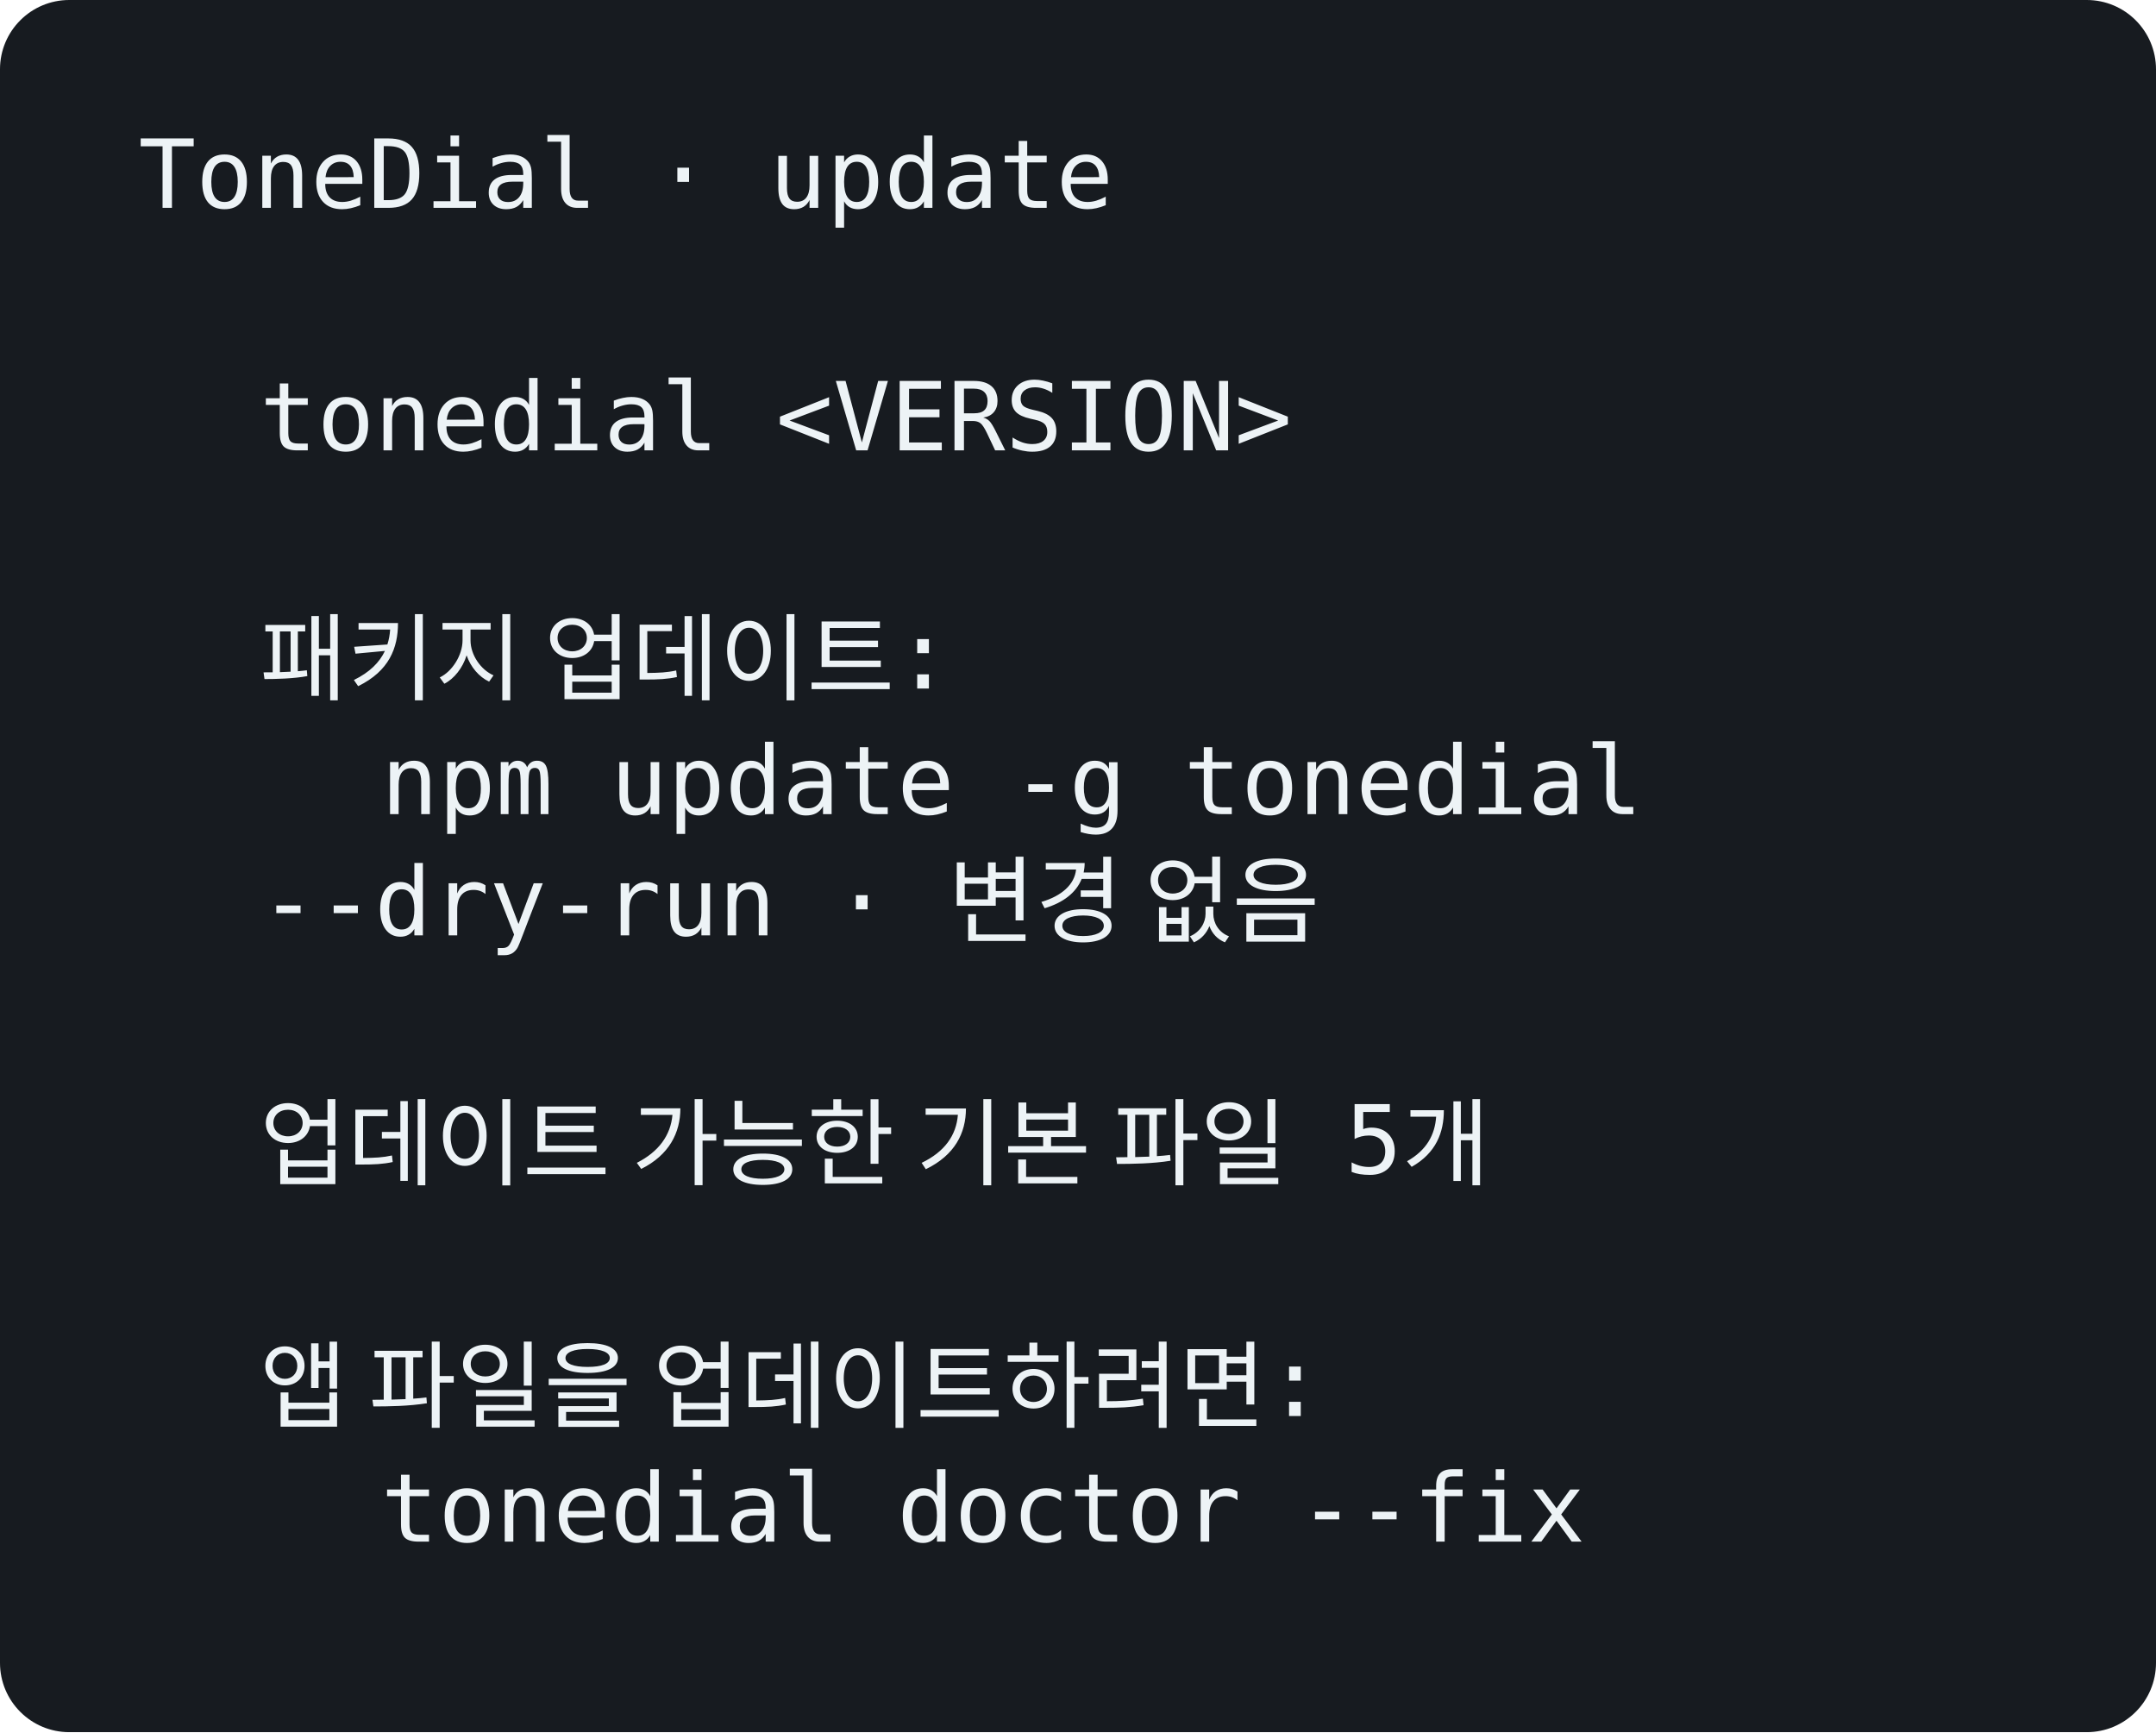
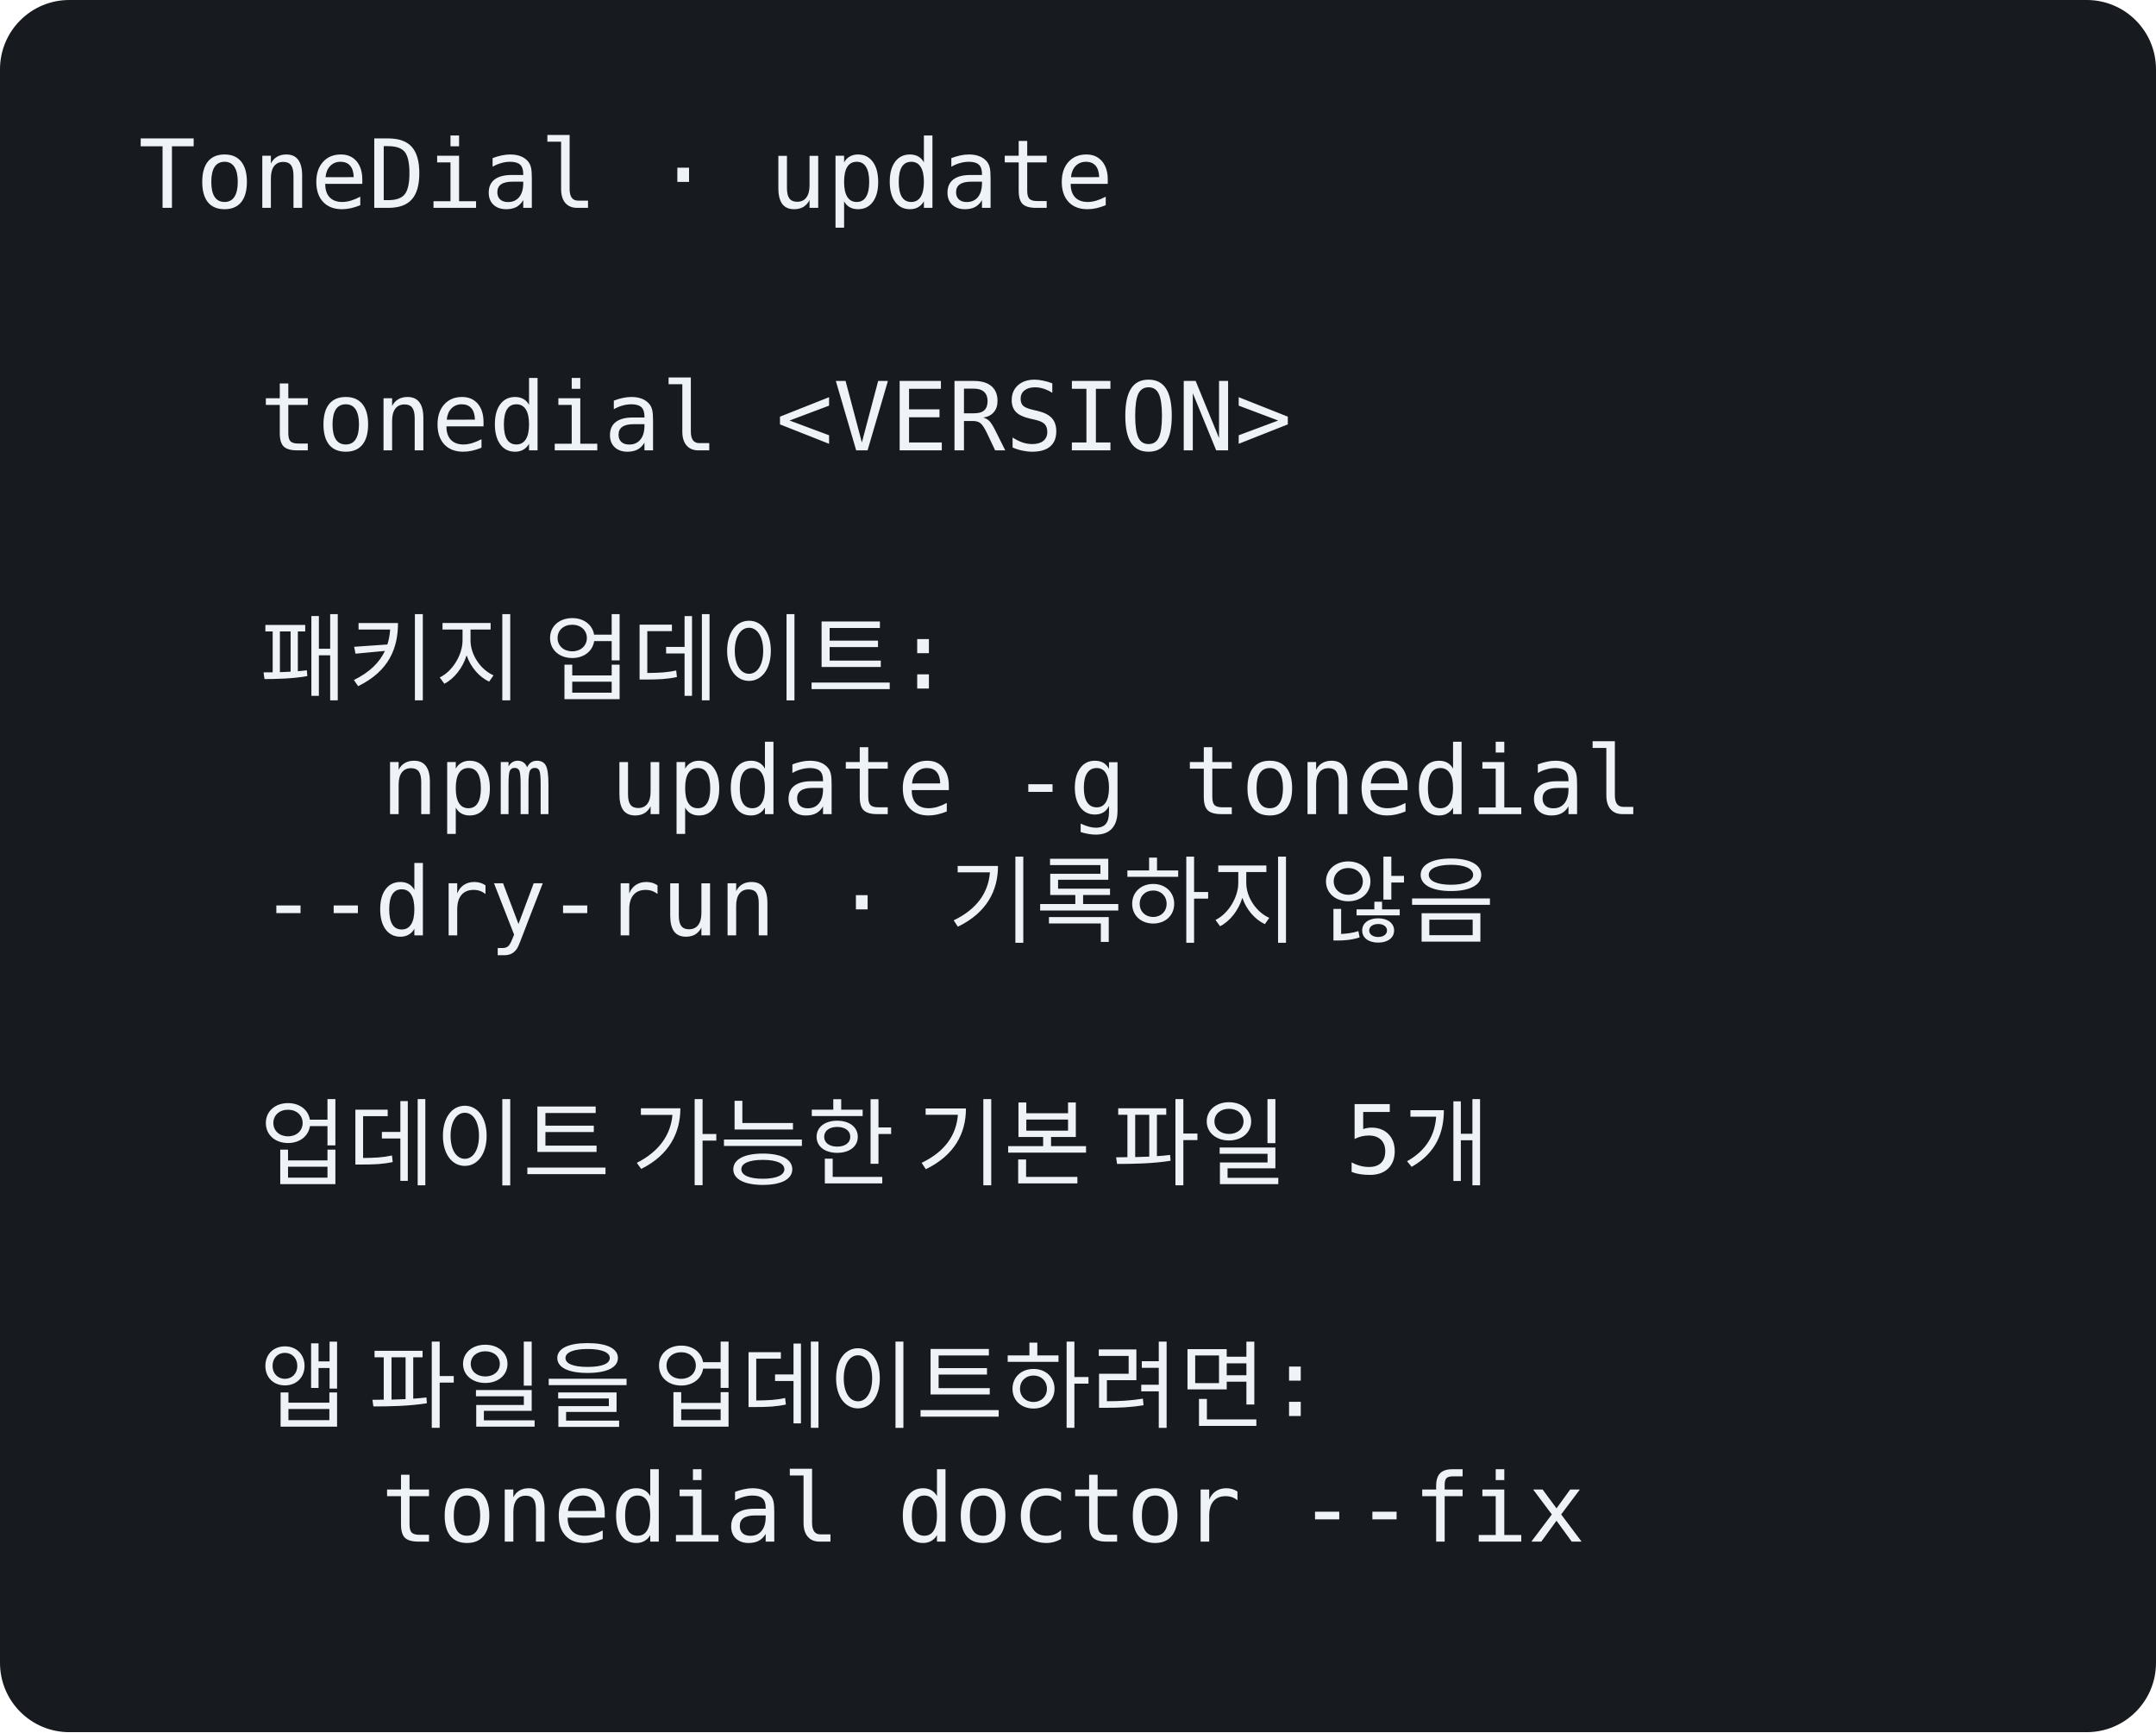
<svg xmlns="http://www.w3.org/2000/svg" width="498" height="400" viewBox="0 0 498 400" role="img" aria-labelledby="title description">
  <rect width="100%" height="100%" rx="16" fill="#171b20" />
  <g font-family="ui-monospace, SFMono-Regular, Menlo, Consolas, monospace, system-ui" font-size="22">
    <text x="32" y="48" fill="#edf3f6" font-weight="400" opacity="1">ToneDial · update</text>
    <text x="60" y="104" fill="#edf3f6" font-weight="400" opacity="1">tonedial &lt;VERSION&gt;</text>
    <text x="60" y="160" fill="#edf3f6" font-weight="400" opacity="1">패키지 업데이트:</text>
    <text x="88" y="188" fill="#edf3f6" font-weight="400" opacity="1">npm update -g tonedial</text>
-     <text x="60" y="216" fill="#edf3f6" font-weight="400" opacity="1">--dry-run · 변경 없음</text>
+     <text x="60" y="216" fill="#edf3f6" font-weight="400" opacity="1">--dry-run · 기록하지 않음</text>
    <text x="60" y="272" fill="#edf3f6" font-weight="400" opacity="1">업데이트 가능한 기본 파일 5개</text>
    <text x="60" y="328" fill="#edf3f6" font-weight="400" opacity="1">앱 파일을 업데이트하려면:</text>
    <text x="88" y="356" fill="#edf3f6" font-weight="400" opacity="1">tonedial doctor --fix</text>
  </g>
</svg>
